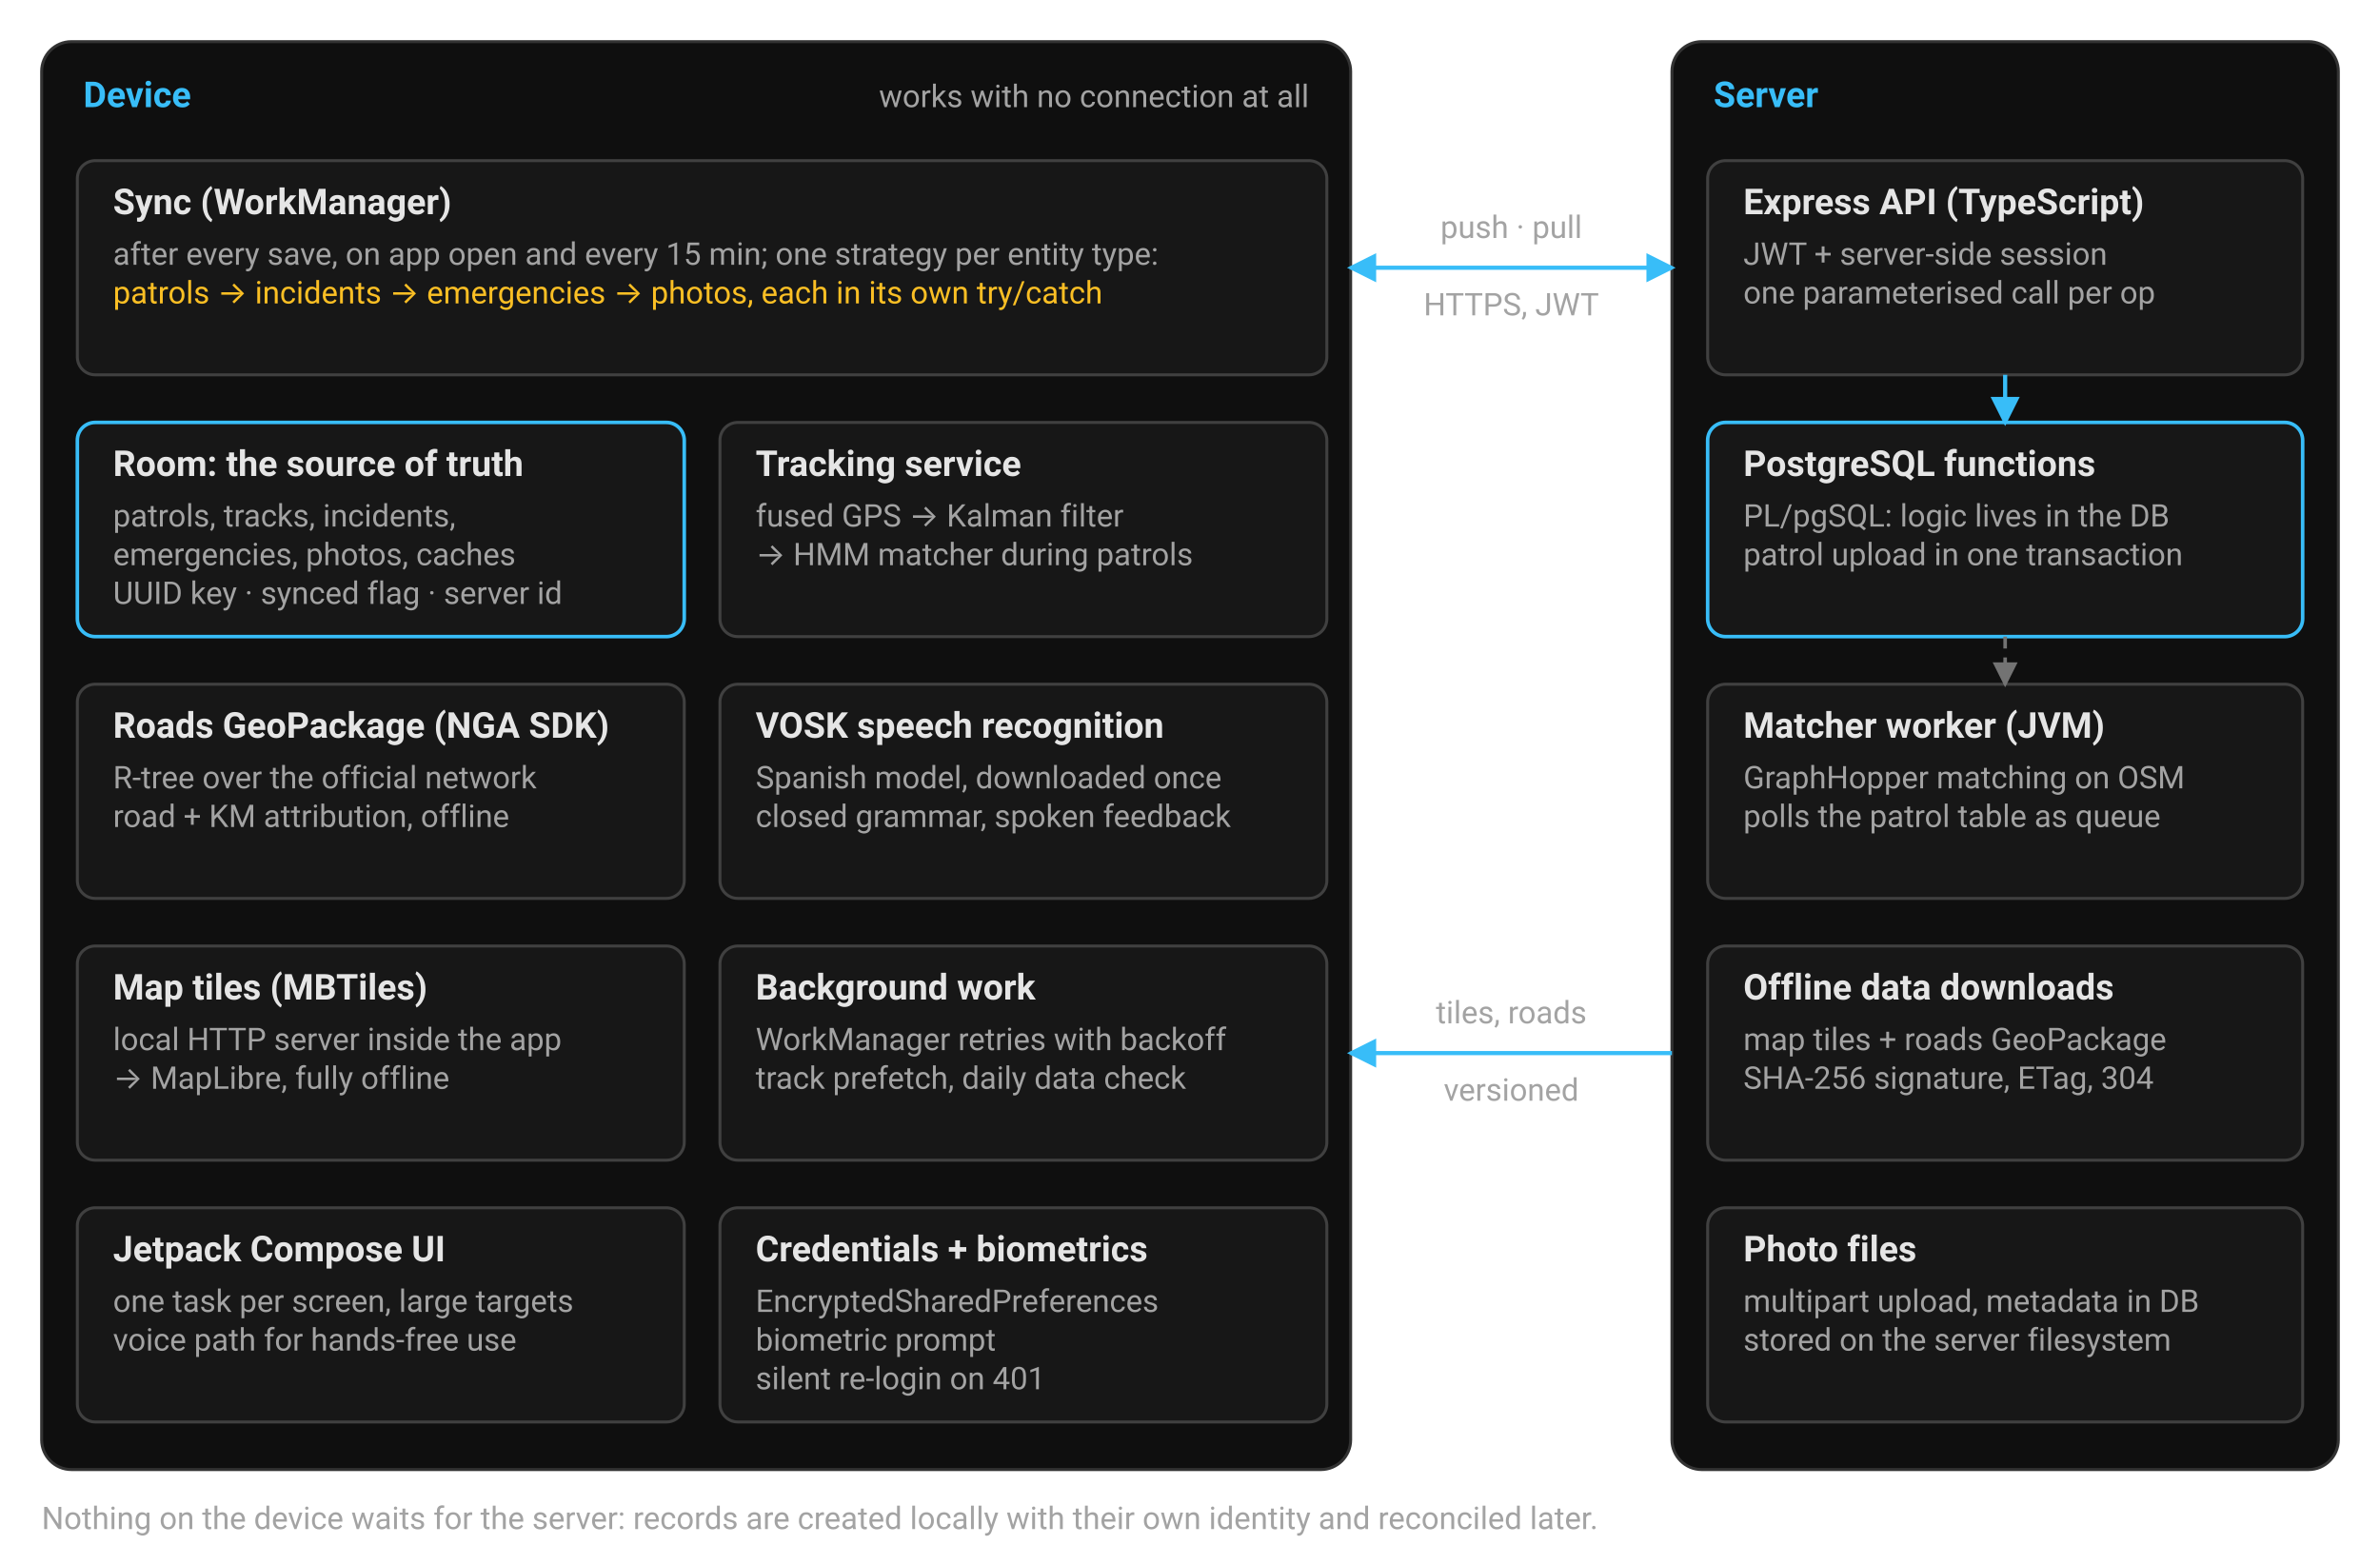
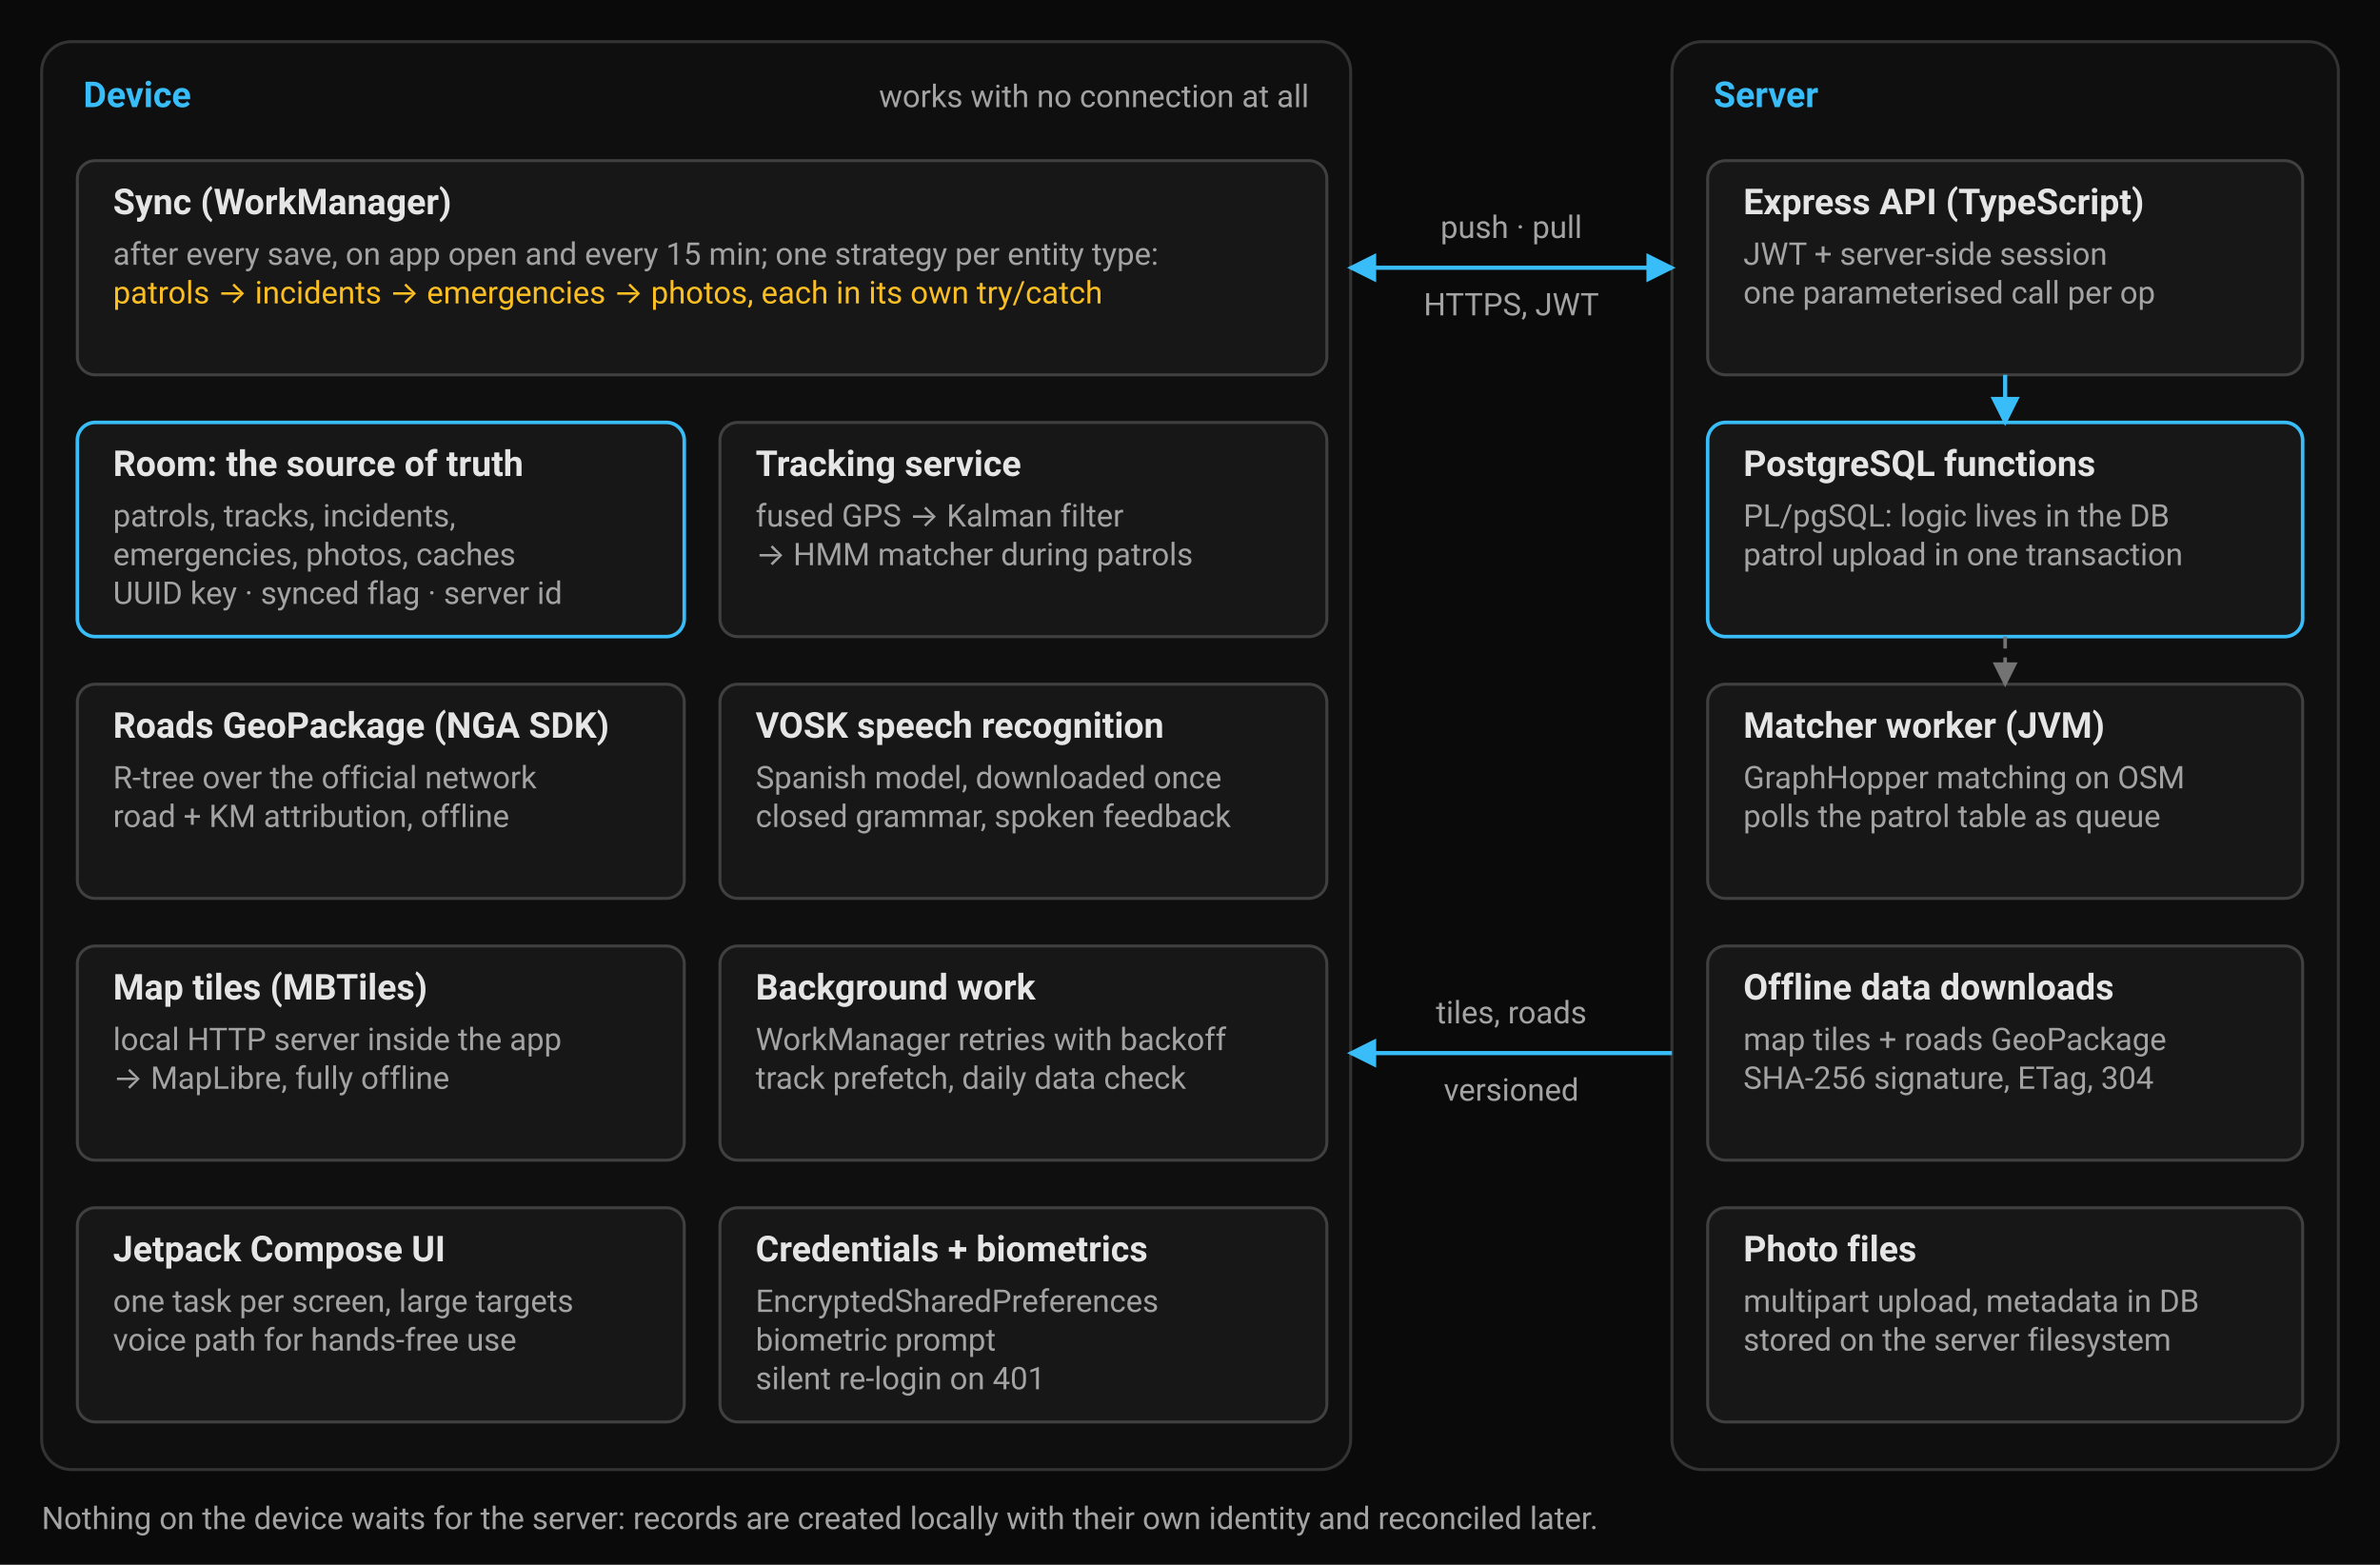
<svg xmlns="http://www.w3.org/2000/svg" viewBox="0 0 800 526" width="800" height="526" role="img" aria-labelledby="title desc">
  <style>
+     /* Opaque page colour: the figure stays legible outside the site (own tab, feed readers). */
+     svg { background: #0a0a0a; }
    .lane { fill: #0f0f0f; stroke: #333333; stroke-width: 1; }
    .box { fill: #171717; stroke: #404040; stroke-width: 1; }
    .box-accent { fill: #171717; stroke: #38bdf8; stroke-width: 1.2; }
    .inner { fill: #262626; stroke: #404040; stroke-width: 1; }
    .t { font: 600 12px ui-sans-serif, system-ui, -apple-system, "Segoe UI", Roboto, sans-serif; fill: #e5e5e5; }
    .s { font: 10.5px ui-sans-serif, system-ui, -apple-system, "Segoe UI", Roboto, sans-serif; fill: #a3a3a3; }
    .k { font: 600 12px ui-sans-serif, system-ui, -apple-system, "Segoe UI", Roboto, sans-serif; fill: #38bdf8; }
    .lbl { font: 11px ui-sans-serif, system-ui, -apple-system, "Segoe UI", Roboto, sans-serif; fill: #d4d4d4; }
    .mono { font: 10.5px ui-monospace, SFMono-Regular, Menlo, Consolas, monospace; fill: #d4d4d4; }
    .warn { fill: #fbbf24; }
    .arrow { stroke: #38bdf8; stroke-width: 1.4; fill: none; }
    .arrow-dim { stroke: #737373; stroke-width: 1.2; fill: none; stroke-dasharray: 4 3; }
  </style>
  <defs>
    <marker id="ah" viewBox="0 0 8 8" refX="7" refY="4" markerWidth="7" markerHeight="7" orient="auto">
      <path d="M 0 0 L 8 4 L 0 8 z" fill="#38bdf8" />
    </marker>
    <marker id="ahd" viewBox="0 0 8 8" refX="7" refY="4" markerWidth="7" markerHeight="7" orient="auto">
      <path d="M 0 0 L 8 4 L 0 8 z" fill="#737373" />
    </marker>
    <marker id="ahs" viewBox="0 0 8 8" refX="1" refY="4" markerWidth="7" markerHeight="7" orient="auto">
      <path d="M 8 0 L 0 4 L 8 8 z" fill="#38bdf8" />
    </marker>
  </defs>
+   <rect width="100%" height="100%" fill="#0a0a0a" />
  <rect class="lane" x="14" y="14" width="440" height="480" rx="10" />
  <text class="k" x="28" y="36">Device</text>
  <text class="s" x="440" y="36" text-anchor="end">works with no connection at all</text>
  <rect class="box" x="26" y="54" width="420" height="72" rx="6" />
  <text class="t" x="38" y="72">Sync (WorkManager)</text>
  <text class="s" x="38" y="89">after every save, on app open and every 15 min; one strategy per entity type:</text>
  <text class="s warn" x="38" y="102">patrols → incidents → emergencies → photos, each in its own try/catch</text>
  <rect class="box-accent" x="26" y="142" width="204" height="72" rx="6" />
  <text class="t" x="38" y="160">Room: the source of truth</text>
  <text class="s" x="38" y="177">patrols, tracks, incidents,</text>
  <text class="s" x="38" y="190">emergencies, photos, caches</text>
  <text class="s" x="38" y="203">UUID key · synced flag · server id</text>
  <rect class="box" x="242" y="142" width="204" height="72" rx="6" />
  <text class="t" x="254" y="160">Tracking service</text>
  <text class="s" x="254" y="177">fused GPS → Kalman filter</text>
  <text class="s" x="254" y="190">→ HMM matcher during patrols</text>
  <rect class="box" x="26" y="230" width="204" height="72" rx="6" />
  <text class="t" x="38" y="248">Roads GeoPackage (NGA SDK)</text>
  <text class="s" x="38" y="265">R-tree over the official network</text>
  <text class="s" x="38" y="278">road + KM attribution, offline</text>
  <rect class="box" x="242" y="230" width="204" height="72" rx="6" />
  <text class="t" x="254" y="248">VOSK speech recognition</text>
  <text class="s" x="254" y="265">Spanish model, downloaded once</text>
  <text class="s" x="254" y="278">closed grammar, spoken feedback</text>
  <rect class="box" x="26" y="318" width="204" height="72" rx="6" />
  <text class="t" x="38" y="336">Map tiles (MBTiles)</text>
  <text class="s" x="38" y="353">local HTTP server inside the app</text>
  <text class="s" x="38" y="366">→ MapLibre, fully offline</text>
  <rect class="box" x="242" y="318" width="204" height="72" rx="6" />
  <text class="t" x="254" y="336">Background work</text>
  <text class="s" x="254" y="353">WorkManager retries with backoff</text>
  <text class="s" x="254" y="366">track prefetch, daily data check</text>
  <rect class="box" x="26" y="406" width="204" height="72" rx="6" />
  <text class="t" x="38" y="424">Jetpack Compose UI</text>
  <text class="s" x="38" y="441">one task per screen, large targets</text>
  <text class="s" x="38" y="454">voice path for hands-free use</text>
  <rect class="box" x="242" y="406" width="204" height="72" rx="6" />
  <text class="t" x="254" y="424">Credentials + biometrics</text>
  <text class="s" x="254" y="441">EncryptedSharedPreferences</text>
  <text class="s" x="254" y="454">biometric prompt</text>
  <text class="s" x="254" y="467">silent re-login on 401</text>
  <rect class="lane" x="562" y="14" width="224" height="480" rx="10" />
  <text class="k" x="576" y="36">Server</text>
  <rect class="box" x="574" y="54" width="200" height="72" rx="6" />
  <text class="t" x="586" y="72">Express API (TypeScript)</text>
  <text class="s" x="586" y="89">JWT + server-side session</text>
  <text class="s" x="586" y="102">one parameterised call per op</text>
  <rect class="box-accent" x="574" y="142" width="200" height="72" rx="6" />
  <text class="t" x="586" y="160">PostgreSQL functions</text>
  <text class="s" x="586" y="177">PL/pgSQL: logic lives in the DB</text>
  <text class="s" x="586" y="190">patrol upload in one transaction</text>
  <rect class="box" x="574" y="230" width="200" height="72" rx="6" />
  <text class="t" x="586" y="248">Matcher worker (JVM)</text>
  <text class="s" x="586" y="265">GraphHopper matching on OSM</text>
  <text class="s" x="586" y="278">polls the patrol table as queue</text>
  <rect class="box" x="574" y="318" width="200" height="72" rx="6" />
  <text class="t" x="586" y="336">Offline data downloads</text>
  <text class="s" x="586" y="353">map tiles + roads GeoPackage</text>
  <text class="s" x="586" y="366">SHA-256 signature, ETag, 304</text>
  <rect class="box" x="574" y="406" width="200" height="72" rx="6" />
  <text class="t" x="586" y="424">Photo files</text>
  <text class="s" x="586" y="441">multipart upload, metadata in DB</text>
  <text class="s" x="586" y="454">stored on the server filesystem</text>
  <path class="arrow" d="M 674 126 L 674 142" marker-end="url(#ah)" />
  <path class="arrow-dim" d="M 674 214 L 674 230" marker-end="url(#ahd)" />
  <path class="arrow" d="M 454 90 L 562 90" marker-end="url(#ah)" marker-start="url(#ahs)" />
  <text class="s" x="508" y="80" text-anchor="middle">push · pull</text>
  <text class="s" x="508" y="106" text-anchor="middle">HTTPS, JWT</text>
  <path class="arrow" d="M 562 354 L 454 354" marker-end="url(#ah)" />
  <text class="s" x="508" y="344" text-anchor="middle">tiles, roads</text>
  <text class="s" x="508" y="370" text-anchor="middle">versioned</text>
  <text class="s" x="14" y="514">Nothing on the device waits for the server: records are created locally with their own identity and reconciled later.</text>
</svg>
